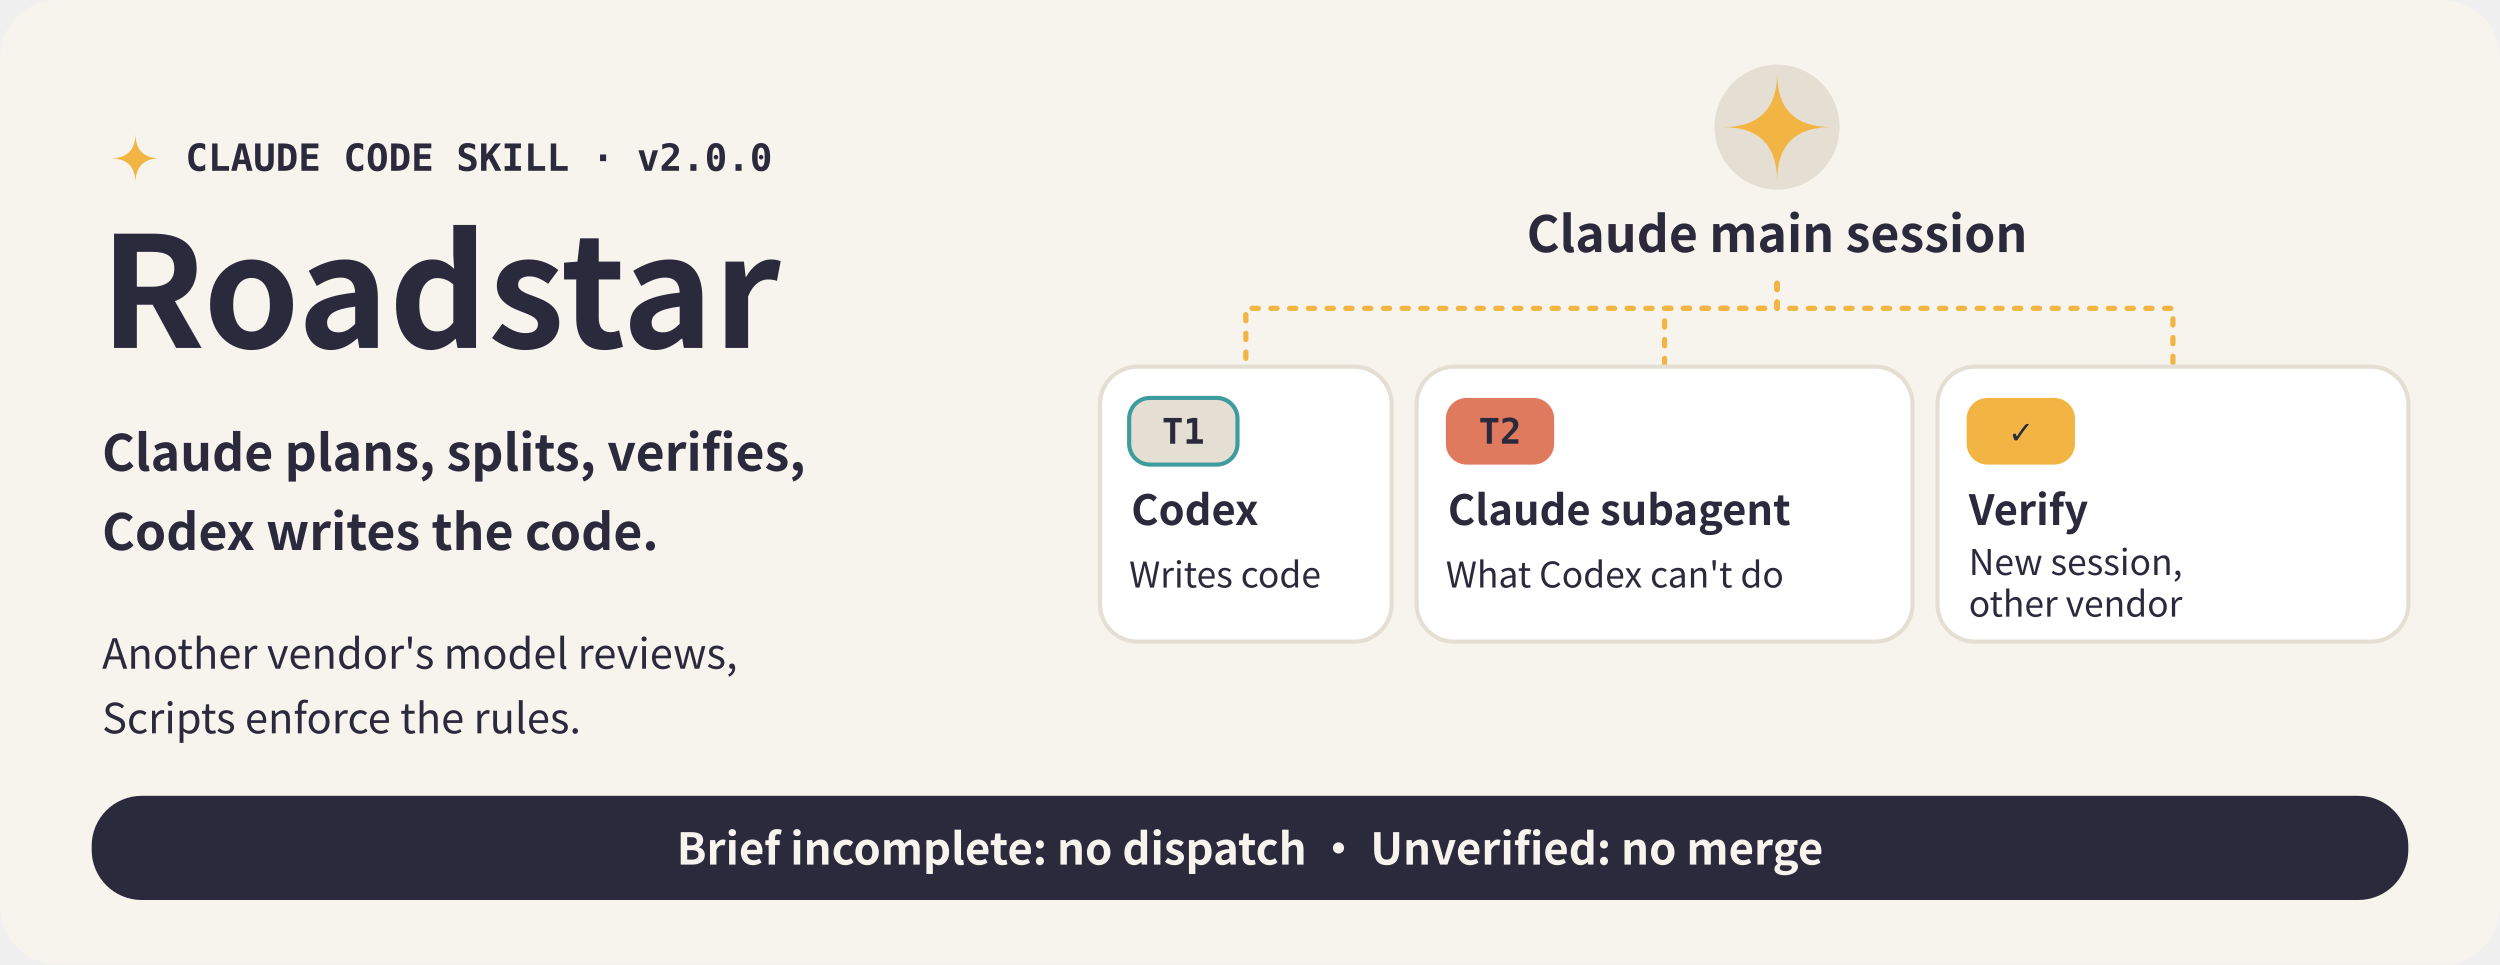
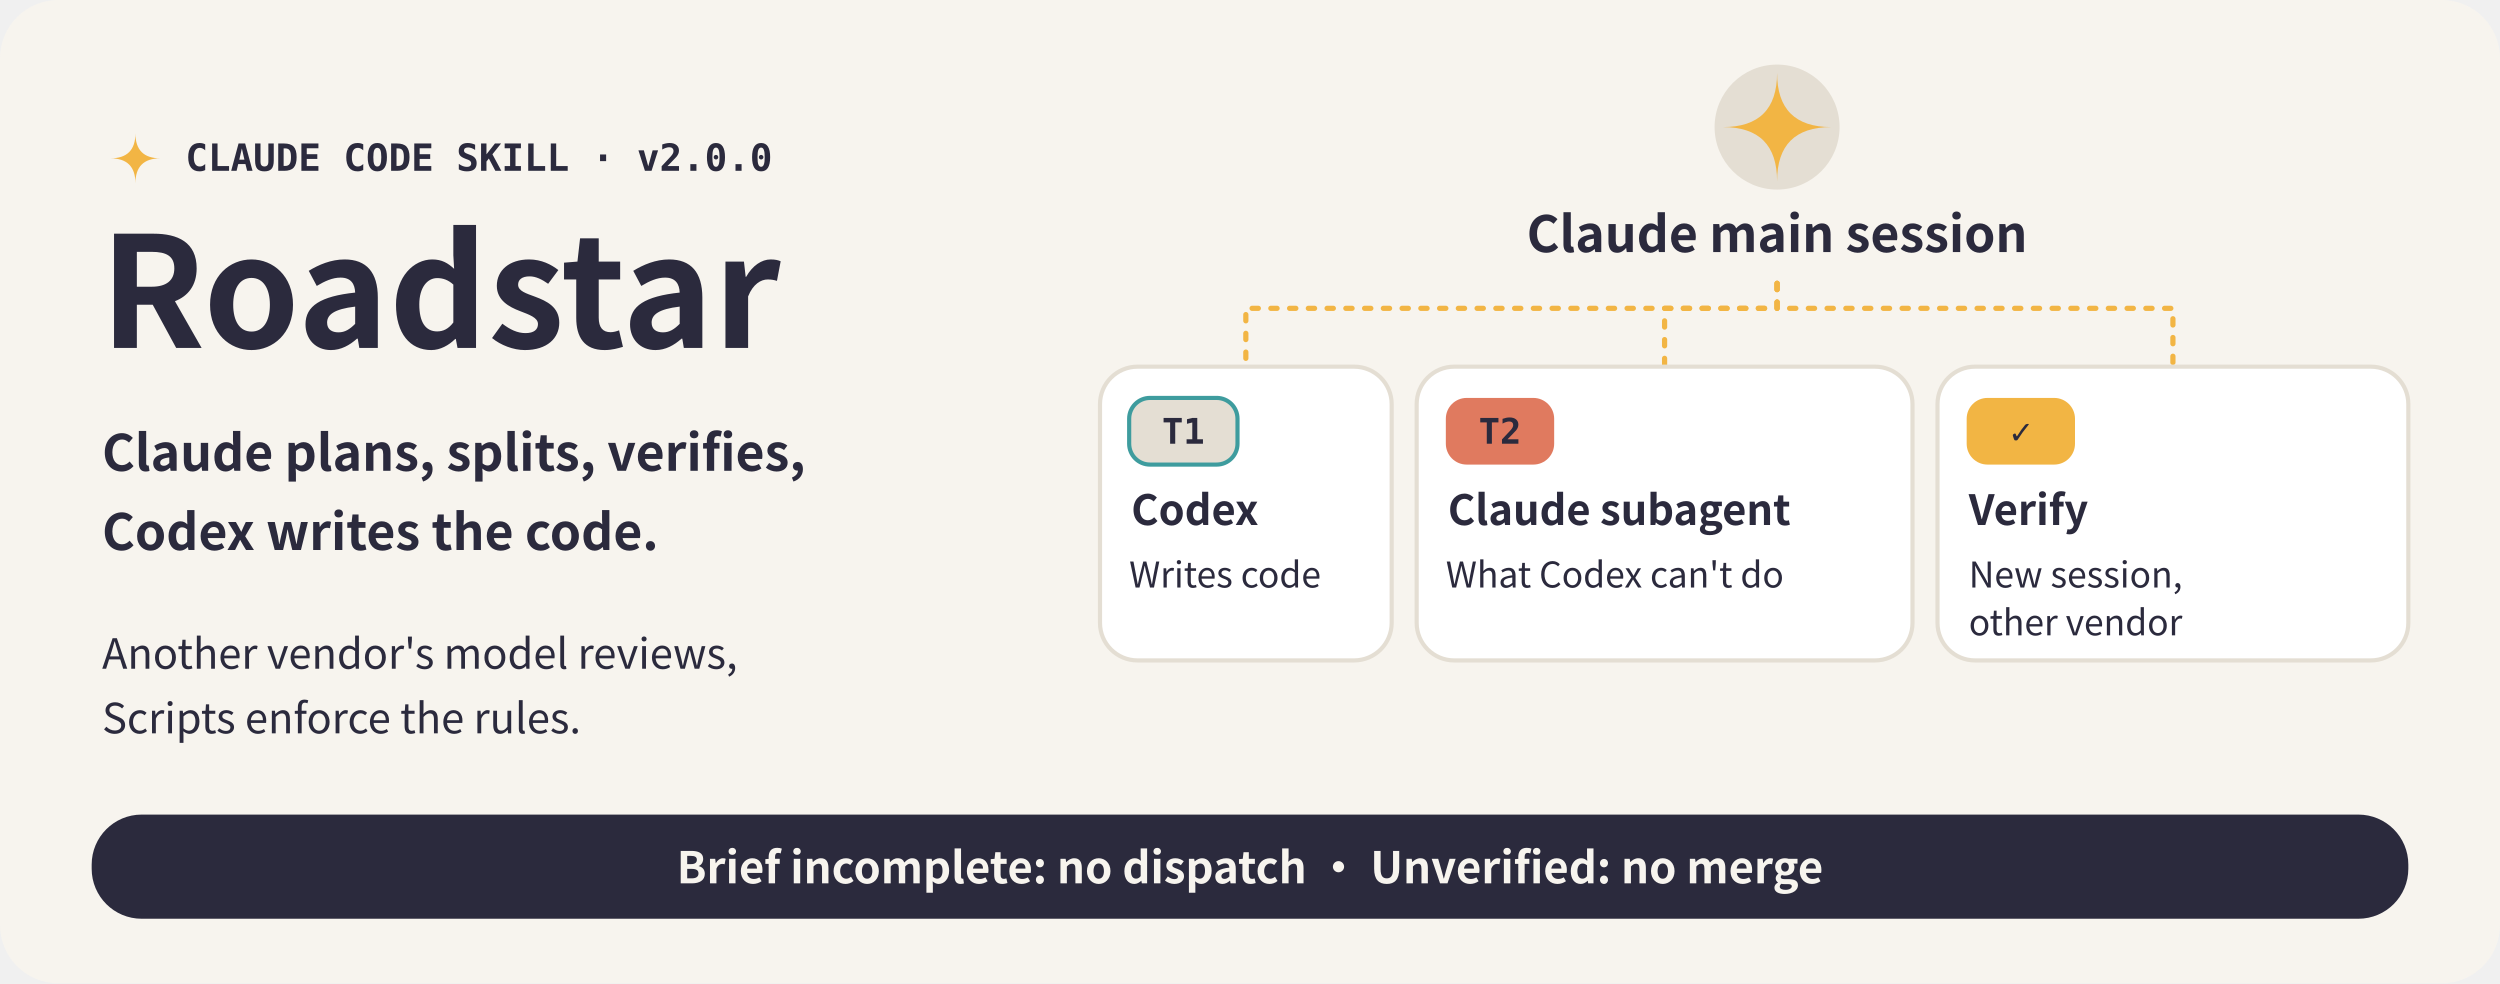
- <svg xmlns="http://www.w3.org/2000/svg" xml:lang="en" width="1200" height="463" viewBox="0 0 1200 463" role="img" aria-labelledby="title desc">
-   <rect id="base" x="0" y="0" width="1200" height="463" fill="#F7F4EE" rx="28" />
+ <svg xmlns="http://www.w3.org/2000/svg" xml:lang="en" width="1200" height="472" viewBox="0 0 1200 472" role="img" aria-labelledby="title desc">
+   <rect id="base" x="0" y="0" width="1200" height="472" fill="#F7F4EE" rx="28" />
  <rect id="intro" x="28" y="30" width="490" height="356" fill="#F7F4EE" rx="0" />
  <path d="M65,64 Q65,76 77,76 Q65,76 65,88 Q65,76 53,76 Q65,76 65,64 Z" fill="#F2B544" />
  <text data-card="intro" x="89" y="82" font-size="18" font-weight="600" fill="#2B2A3D" text-anchor="start" font-family="ui-monospace, SFMono-Regular, Menlo, Consolas, monospace">CLAUDE CODE SKILL · v2.0.0</text>
  <text data-card="intro" x="48" y="167" font-size="74" font-weight="800" fill="#2B2A3D" text-anchor="start" font-family="-apple-system, BlinkMacSystemFont, 'Segoe UI', 'PingFang SC', 'Hiragino Sans', 'Noto Sans CJK SC', sans-serif">Roadstar</text>
  <text data-card="intro" x="49" y="226" font-size="24" font-weight="700" fill="#2B2A3D" text-anchor="start" font-family="-apple-system, BlinkMacSystemFont, 'Segoe UI', 'PingFang SC', 'Hiragino Sans', 'Noto Sans CJK SC', sans-serif">Claude plans, splits, verifies,</text>
  <text data-card="intro" x="49" y="264" font-size="24" font-weight="700" fill="#2B2A3D" text-anchor="start" font-family="-apple-system, BlinkMacSystemFont, 'Segoe UI', 'PingFang SC', 'Hiragino Sans', 'Noto Sans CJK SC', sans-serif">Codex writes the code.</text>
  <text data-card="intro" x="49" y="321" font-size="20" font-weight="500" fill="#2B2A3D" text-anchor="start" font-family="-apple-system, BlinkMacSystemFont, 'Segoe UI', 'PingFang SC', 'Hiragino Sans', 'Noto Sans CJK SC', sans-serif">Another vendor's model reviews,</text>
  <text data-card="intro" x="49" y="352" font-size="20" font-weight="500" fill="#2B2A3D" text-anchor="start" font-family="-apple-system, BlinkMacSystemFont, 'Segoe UI', 'PingFang SC', 'Hiragino Sans', 'Noto Sans CJK SC', sans-serif">Scripts enforce the rules.</text>
  <rect id="host-label" x="646" y="94" width="414" height="39" fill="#F7F4EE" rx="0" />
  <circle cx="853" cy="61" r="30" fill="#E4DED3" />
  <path d="M853,35 Q853,61 879,61 Q853,61 853,87 Q853,61 827,61 Q853,61 853,35 Z" fill="#F2B544" />
  <text data-card="host-label" x="853" y="121" font-size="24" font-weight="750" fill="#2B2A3D" text-anchor="middle" font-family="-apple-system, BlinkMacSystemFont, 'Segoe UI', 'PingFang SC', 'Hiragino Sans', 'Noto Sans CJK SC', sans-serif">Claude main session</text>
  <path d="M853,136 V148 H598.0 V177" fill="none" stroke="#F2B544" stroke-width="2.5" stroke-linecap="round" stroke-linejoin="round" stroke-dasharray="3 6" />
-   <rect id="card-T1" x="528" y="176" width="140" height="132" fill="#FFFFFF" rx="18" stroke="#E4DED3" stroke-width="2" />
+   <rect id="card-T1" x="528" y="176" width="140" height="141" fill="#FFFFFF" rx="18" stroke="#E4DED3" stroke-width="2" />
  <rect id="card-T1-badge" x="542" y="191" width="52" height="32" fill="#E4DED3" rx="10" stroke="#3E9C9E" stroke-width="2" />
  <text data-card="card-T1-badge" x="568" y="213" font-size="17" font-weight="600" fill="#2B2A3D" text-anchor="middle" font-family="ui-monospace, SFMono-Regular, Menlo, Consolas, monospace">T1</text>
  <text data-card="card-T1" x="543" y="252" font-size="20" font-weight="750" fill="#2B2A3D" text-anchor="start" font-family="-apple-system, BlinkMacSystemFont, 'Segoe UI', 'PingFang SC', 'Hiragino Sans', 'Noto Sans CJK SC', sans-serif">Codex</text>
  <text data-card="card-T1" x="542" y="282" font-size="17" font-weight="500" fill="#2B2A3D" text-anchor="start" font-family="-apple-system, BlinkMacSystemFont, 'Segoe UI', 'PingFang SC', 'Hiragino Sans', 'Noto Sans CJK SC', sans-serif">Writes code</text>
  <path d="M853,136 V148 H799.0 V177" fill="none" stroke="#F2B544" stroke-width="2.5" stroke-linecap="round" stroke-linejoin="round" stroke-dasharray="3 6" />
-   <rect id="card-T2" x="680" y="176" width="238" height="132" fill="#FFFFFF" rx="18" stroke="#E4DED3" stroke-width="2" />
+   <rect id="card-T2" x="680" y="176" width="238" height="141" fill="#FFFFFF" rx="18" stroke="#E4DED3" stroke-width="2" />
  <rect id="card-T2-badge" x="694" y="191" width="52" height="32" fill="#E07A5F" rx="10" />
  <text data-card="card-T2-badge" x="720" y="213" font-size="17" font-weight="600" fill="#2B2A3D" text-anchor="middle" font-family="ui-monospace, SFMono-Regular, Menlo, Consolas, monospace">T2</text>
  <text data-card="card-T2" x="695" y="252" font-size="20" font-weight="750" fill="#2B2A3D" text-anchor="start" font-family="-apple-system, BlinkMacSystemFont, 'Segoe UI', 'PingFang SC', 'Hiragino Sans', 'Noto Sans CJK SC', sans-serif">Claude subagent</text>
  <text data-card="card-T2" x="694" y="282" font-size="17" font-weight="500" fill="#2B2A3D" text-anchor="start" font-family="-apple-system, BlinkMacSystemFont, 'Segoe UI', 'PingFang SC', 'Hiragino Sans', 'Noto Sans CJK SC', sans-serif">What Codex can't do</text>
  <path d="M853,136 V148 H1043.0 V177" fill="none" stroke="#F2B544" stroke-width="2.5" stroke-linecap="round" stroke-linejoin="round" stroke-dasharray="3 6" />
-   <rect id="card-verify" x="930" y="176" width="226" height="132" fill="#FFFFFF" rx="18" stroke="#E4DED3" stroke-width="2" />
+   <rect id="card-verify" x="930" y="176" width="226" height="141" fill="#FFFFFF" rx="18" stroke="#E4DED3" stroke-width="2" />
  <rect id="card-verify-badge" x="944" y="191" width="52" height="32" fill="#F2B544" rx="10" />
  <text data-card="card-verify-badge" x="970" y="213" font-size="17" font-weight="600" fill="#2B2A3D" text-anchor="middle" font-family="ui-monospace, SFMono-Regular, Menlo, Consolas, monospace">✓</text>
  <text data-card="card-verify" x="945" y="252" font-size="20" font-weight="750" fill="#2B2A3D" text-anchor="start" font-family="-apple-system, BlinkMacSystemFont, 'Segoe UI', 'PingFang SC', 'Hiragino Sans', 'Noto Sans CJK SC', sans-serif">Verify</text>
-   <text data-card="card-verify" x="945" y="276" font-size="17" font-weight="500" fill="#2B2A3D" text-anchor="start" font-family="-apple-system, BlinkMacSystemFont, 'Segoe UI', 'PingFang SC', 'Hiragino Sans', 'Noto Sans CJK SC', sans-serif">New session,</text>
-   <text data-card="card-verify" x="945" y="296" font-size="17" font-weight="500" fill="#2B2A3D" text-anchor="start" font-family="-apple-system, BlinkMacSystemFont, 'Segoe UI', 'PingFang SC', 'Hiragino Sans', 'Noto Sans CJK SC', sans-serif">other vendor</text>
-   <rect id="footer" x="44" y="382" width="1112" height="50" fill="#2B2A3D" rx="24" />
-   <text data-card="footer" x="600" y="415" font-size="21" font-weight="700" fill="#F7F4EE" text-anchor="middle" font-family="-apple-system, BlinkMacSystemFont, 'Segoe UI', 'PingFang SC', 'Hiragino Sans', 'Noto Sans CJK SC', sans-serif">Brief incomplete: no dispatch · Unverified: no merge</text>
+   <text data-card="card-verify" x="945" y="282" font-size="17" font-weight="500" fill="#2B2A3D" text-anchor="start" font-family="-apple-system, BlinkMacSystemFont, 'Segoe UI', 'PingFang SC', 'Hiragino Sans', 'Noto Sans CJK SC', sans-serif">New session,</text>
+   <text data-card="card-verify" x="945" y="304.95" font-size="17" font-weight="500" fill="#2B2A3D" text-anchor="start" font-family="-apple-system, BlinkMacSystemFont, 'Segoe UI', 'PingFang SC', 'Hiragino Sans', 'Noto Sans CJK SC', sans-serif">other vendor</text>
+   <rect id="footer" x="44" y="391" width="1112" height="50" fill="#2B2A3D" rx="24" />
+   <text data-card="footer" x="600" y="424" font-size="21" font-weight="700" fill="#F7F4EE" text-anchor="middle" font-family="-apple-system, BlinkMacSystemFont, 'Segoe UI', 'PingFang SC', 'Hiragino Sans', 'Noto Sans CJK SC', sans-serif">Brief incomplete: no dispatch · Unverified: no merge</text>
</svg>
